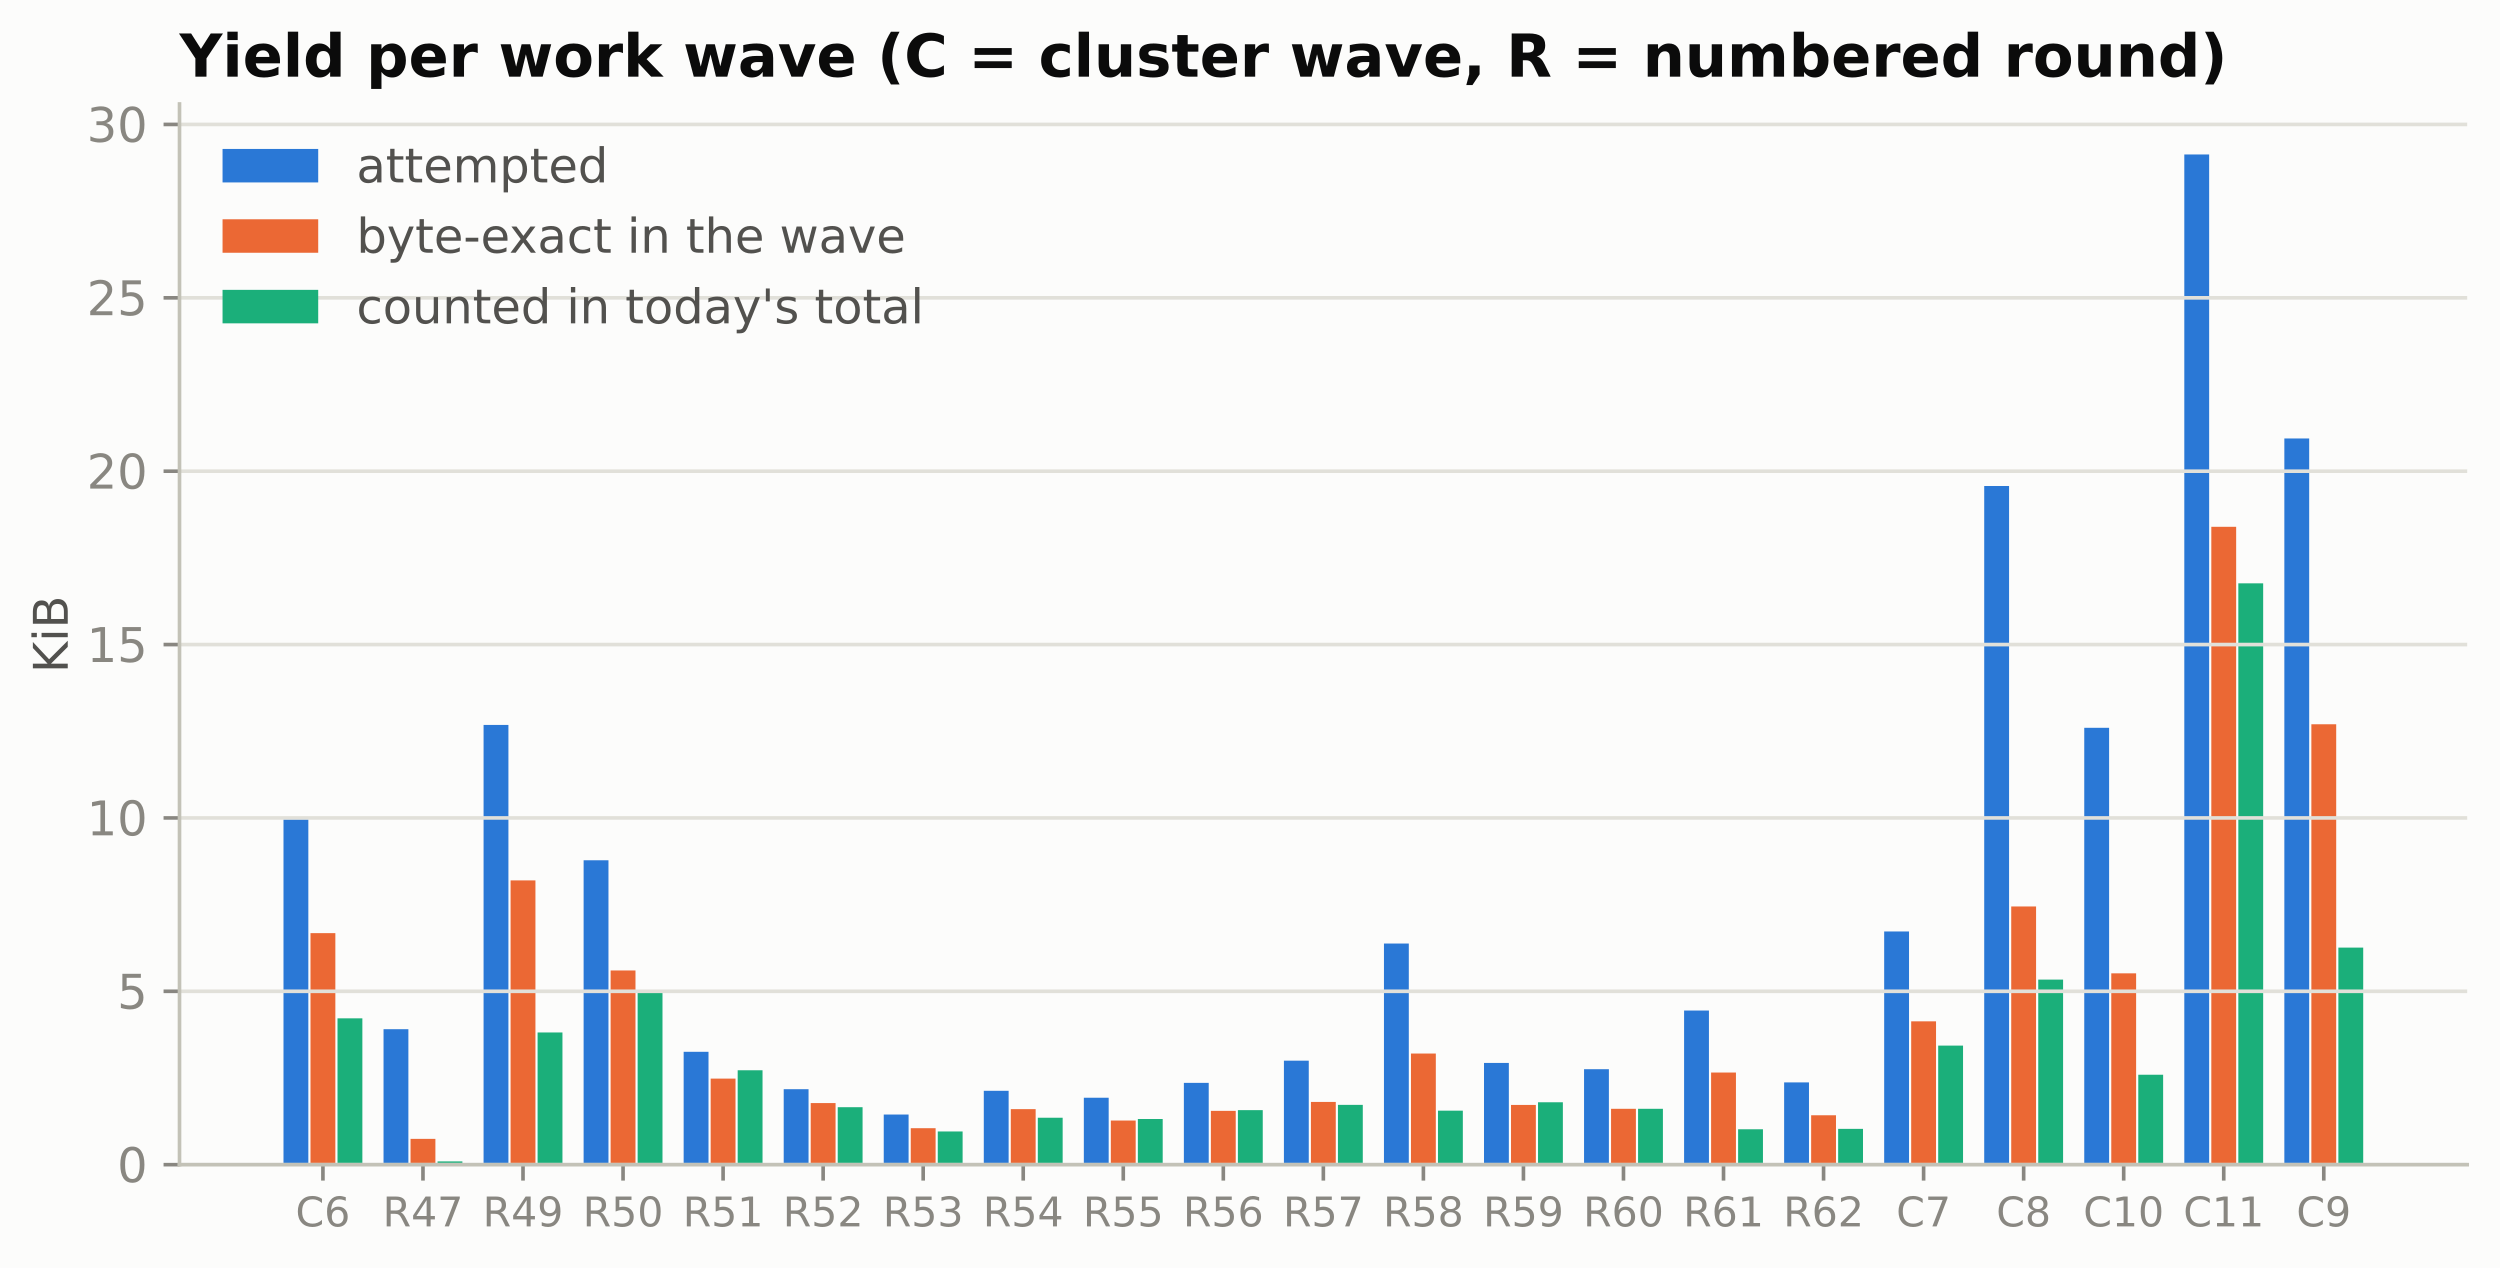
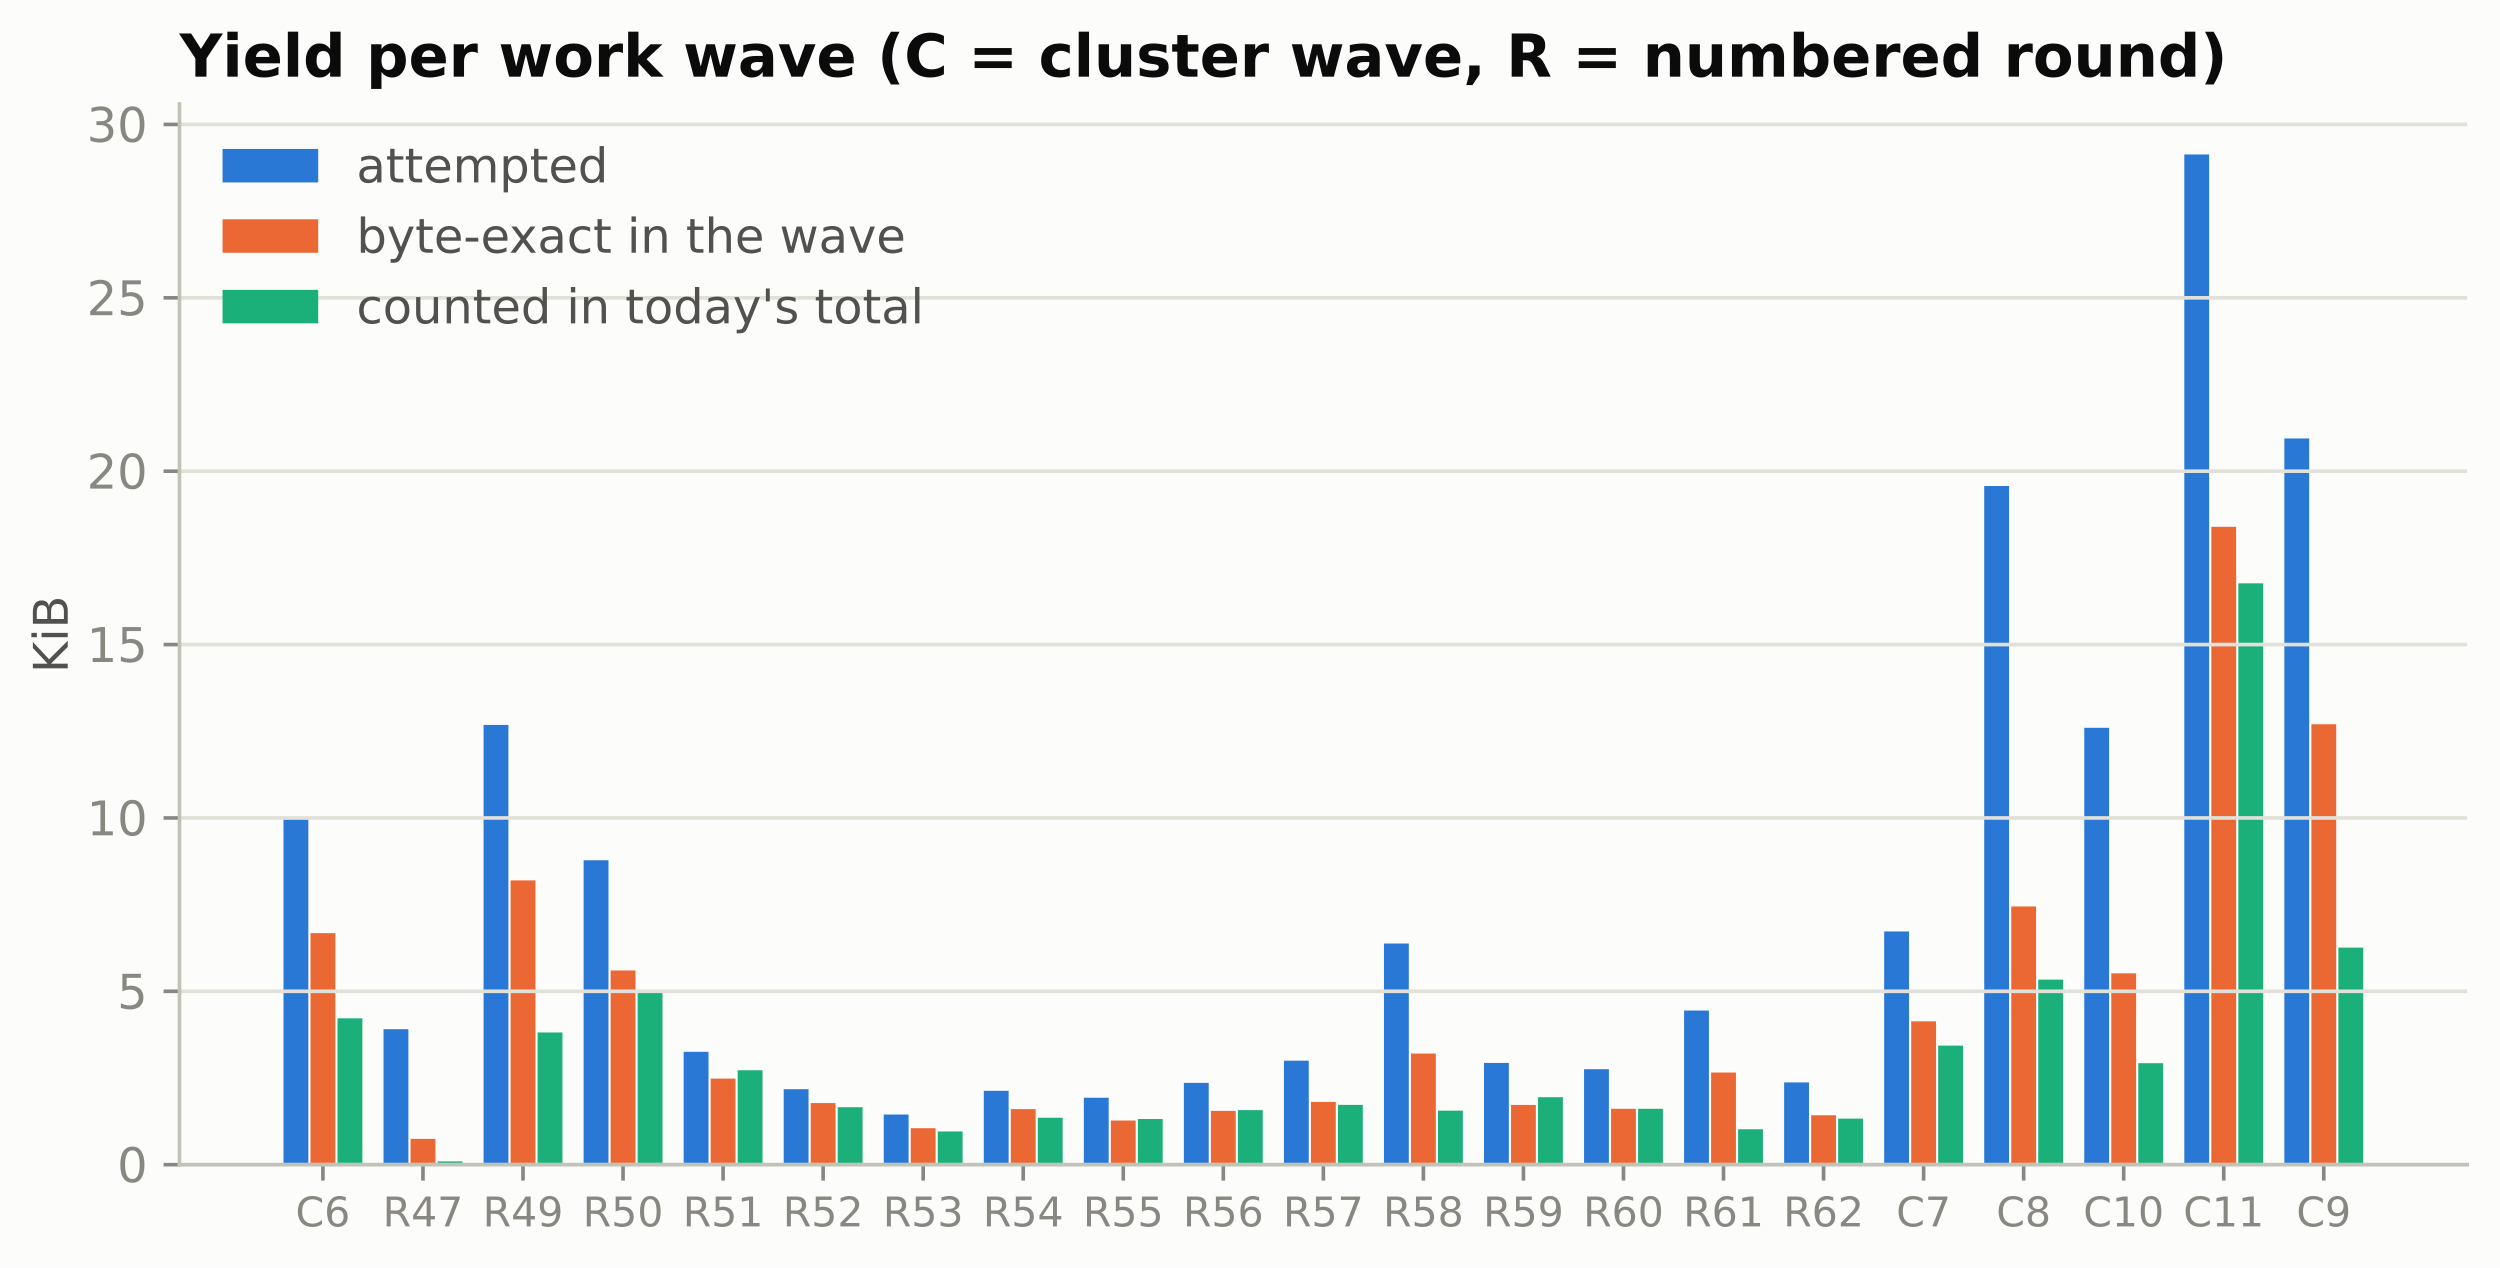
<svg xmlns="http://www.w3.org/2000/svg" xmlns:xlink="http://www.w3.org/1999/xlink" width="548.805pt" height="278.318pt" viewBox="0 0 548.805 278.318" version="1.1">
  <defs>
    <style type="text/css">*{stroke-linejoin: round; stroke-linecap: butt}</style>
  </defs>
  <g id="figure_1">
    <g id="patch_1">
      <path d="M 0 278.318  L 548.805 278.318  L 548.805 0  L 0 0  z " style="fill: #fcfcfb" />
    </g>
    <g id="axes_1">
      <g id="patch_2">
        <path d="M 39.405 255.672  L 541.605 255.672  L 541.605 22.824  L 39.405 22.824  z " style="fill: #fcfcfb" />
      </g>
      <g id="patch_3">
        <path d="M 62.232 255.672  L 67.687 255.672  L 67.687 179.859  L 62.232 179.859  z " clip-path="url(#p087fa8f409)" style="fill: #2a78d6" />
      </g>
      <g id="patch_4">
        <path d="M 84.194 255.672  L 89.649 255.672  L 89.649 225.931  L 84.194 225.931  z " clip-path="url(#p087fa8f409)" style="fill: #2a78d6" />
      </g>
      <g id="patch_5">
        <path d="M 106.155 255.672  L 111.61 255.672  L 111.61 159.135  L 106.155 159.135  z " clip-path="url(#p087fa8f409)" style="fill: #2a78d6" />
      </g>
      <g id="patch_6">
        <path d="M 128.117 255.672  L 133.572 255.672  L 133.572 188.846  L 128.117 188.846  z " clip-path="url(#p087fa8f409)" style="fill: #2a78d6" />
      </g>
      <g id="patch_7">
        <path d="M 150.078 255.672  L 155.534 255.672  L 155.534 230.889  L 150.078 230.889  z " clip-path="url(#p087fa8f409)" style="fill: #2a78d6" />
      </g>
      <g id="patch_8">
        <path d="M 172.04 255.672  L 177.495 255.672  L 177.495 239.096  L 172.04 239.096  z " clip-path="url(#p087fa8f409)" style="fill: #2a78d6" />
      </g>
      <g id="patch_9">
        <path d="M 194.001 255.672  L 199.457 255.672  L 199.457 244.671  L 194.001 244.671  z " clip-path="url(#p087fa8f409)" style="fill: #2a78d6" />
      </g>
      <g id="patch_10">
        <path d="M 215.963 255.672  L 221.418 255.672  L 221.418 239.46  L 215.963 239.46  z " clip-path="url(#p087fa8f409)" style="fill: #2a78d6" />
      </g>
      <g id="patch_11">
        <path d="M 237.925 255.672  L 243.38 255.672  L 243.38 240.984  L 237.925 240.984  z " clip-path="url(#p087fa8f409)" style="fill: #2a78d6" />
      </g>
      <g id="patch_12">
        <path d="M 259.886 255.672  L 265.341 255.672  L 265.341 237.72  L 259.886 237.72  z " clip-path="url(#p087fa8f409)" style="fill: #2a78d6" />
      </g>
      <g id="patch_13">
        <path d="M 281.848 255.672  L 287.303 255.672  L 287.303 232.837  L 281.848 232.837  z " clip-path="url(#p087fa8f409)" style="fill: #2a78d6" />
      </g>
      <g id="patch_14">
        <path d="M 303.809 255.672  L 309.264 255.672  L 309.264 207.132  L 303.809 207.132  z " clip-path="url(#p087fa8f409)" style="fill: #2a78d6" />
      </g>
      <g id="patch_15">
        <path d="M 325.771 255.672  L 331.226 255.672  L 331.226 233.342  L 325.771 233.342  z " clip-path="url(#p087fa8f409)" style="fill: #2a78d6" />
      </g>
      <g id="patch_16">
        <path d="M 347.732 255.672  L 353.188 255.672  L 353.188 234.717  L 347.732 234.717  z " clip-path="url(#p087fa8f409)" style="fill: #2a78d6" />
      </g>
      <g id="patch_17">
        <path d="M 369.694 255.672  L 375.149 255.672  L 375.149 221.835  L 369.694 221.835  z " clip-path="url(#p087fa8f409)" style="fill: #2a78d6" />
      </g>
      <g id="patch_18">
        <path d="M 391.655 255.672  L 397.111 255.672  L 397.111 237.616  L 391.655 237.616  z " clip-path="url(#p087fa8f409)" style="fill: #2a78d6" />
      </g>
      <g id="patch_19">
        <path d="M 413.617 255.672  L 419.072 255.672  L 419.072 204.478  L 413.617 204.478  z " clip-path="url(#p087fa8f409)" style="fill: #2a78d6" />
      </g>
      <g id="patch_20">
        <path d="M 435.578 255.672  L 441.034 255.672  L 441.034 106.692  L 435.578 106.692  z " clip-path="url(#p087fa8f409)" style="fill: #2a78d6" />
      </g>
      <g id="patch_21">
        <path d="M 457.54 255.672  L 462.995 255.672  L 462.995 159.774  L 457.54 159.774  z " clip-path="url(#p087fa8f409)" style="fill: #2a78d6" />
      </g>
      <g id="patch_22">
        <path d="M 479.502 255.672  L 484.957 255.672  L 484.957 33.912  L 479.502 33.912  z " clip-path="url(#p087fa8f409)" style="fill: #2a78d6" />
      </g>
      <g id="patch_23">
        <path d="M 501.463 255.672  L 506.918 255.672  L 506.918 96.248  L 501.463 96.248  z " clip-path="url(#p087fa8f409)" style="fill: #2a78d6" />
      </g>
      <g id="patch_24">
        <path d="M 68.162 255.672  L 73.617 255.672  L 73.617 204.843  L 68.162 204.843  z " clip-path="url(#p087fa8f409)" style="fill: #eb6834" />
      </g>
      <g id="patch_25">
        <path d="M 90.123 255.672  L 95.579 255.672  L 95.579 250  L 90.123 250  z " clip-path="url(#p087fa8f409)" style="fill: #eb6834" />
      </g>
      <g id="patch_26">
        <path d="M 112.085 255.672  L 117.54 255.672  L 117.54 193.261  L 112.085 193.261  z " clip-path="url(#p087fa8f409)" style="fill: #eb6834" />
      </g>
      <g id="patch_27">
        <path d="M 134.046 255.672  L 139.502 255.672  L 139.502 213.034  L 134.046 213.034  z " clip-path="url(#p087fa8f409)" style="fill: #eb6834" />
      </g>
      <g id="patch_28">
        <path d="M 156.008 255.672  L 161.463 255.672  L 161.463 236.784  L 156.008 236.784  z " clip-path="url(#p087fa8f409)" style="fill: #eb6834" />
      </g>
      <g id="patch_29">
        <path d="M 177.97 255.672  L 183.425 255.672  L 183.425 242.143  L 177.97 242.143  z " clip-path="url(#p087fa8f409)" style="fill: #eb6834" />
      </g>
      <g id="patch_30">
        <path d="M 199.931 255.672  L 205.386 255.672  L 205.386 247.659  L 199.931 247.659  z " clip-path="url(#p087fa8f409)" style="fill: #eb6834" />
      </g>
      <g id="patch_31">
        <path d="M 221.893 255.672  L 227.348 255.672  L 227.348 243.481  L 221.893 243.481  z " clip-path="url(#p087fa8f409)" style="fill: #eb6834" />
      </g>
      <g id="patch_32">
        <path d="M 243.854 255.672  L 249.309 255.672  L 249.309 245.986  L 243.854 245.986  z " clip-path="url(#p087fa8f409)" style="fill: #eb6834" />
      </g>
      <g id="patch_33">
        <path d="M 265.816 255.672  L 271.271 255.672  L 271.271 243.853  L 265.816 243.853  z " clip-path="url(#p087fa8f409)" style="fill: #eb6834" />
      </g>
      <g id="patch_34">
        <path d="M 287.777 255.672  L 293.232 255.672  L 293.232 241.905  L 287.777 241.905  z " clip-path="url(#p087fa8f409)" style="fill: #eb6834" />
      </g>
      <g id="patch_35">
        <path d="M 309.739 255.672  L 315.194 255.672  L 315.194 231.276  L 309.739 231.276  z " clip-path="url(#p087fa8f409)" style="fill: #eb6834" />
      </g>
      <g id="patch_36">
        <path d="M 331.7 255.672  L 337.156 255.672  L 337.156 242.552  L 331.7 242.552  z " clip-path="url(#p087fa8f409)" style="fill: #eb6834" />
      </g>
      <g id="patch_37">
        <path d="M 353.662 255.672  L 359.117 255.672  L 359.117 243.4  L 353.662 243.4  z " clip-path="url(#p087fa8f409)" style="fill: #eb6834" />
      </g>
      <g id="patch_38">
        <path d="M 375.623 255.672  L 381.079 255.672  L 381.079 235.446  L 375.623 235.446  z " clip-path="url(#p087fa8f409)" style="fill: #eb6834" />
      </g>
      <g id="patch_39">
        <path d="M 397.585 255.672  L 403.04 255.672  L 403.04 244.827  L 397.585 244.827  z " clip-path="url(#p087fa8f409)" style="fill: #eb6834" />
      </g>
      <g id="patch_40">
        <path d="M 419.547 255.672  L 425.002 255.672  L 425.002 224.207  L 419.547 224.207  z " clip-path="url(#p087fa8f409)" style="fill: #eb6834" />
      </g>
      <g id="patch_41">
        <path d="M 441.508 255.672  L 446.963 255.672  L 446.963 198.985  L 441.508 198.985  z " clip-path="url(#p087fa8f409)" style="fill: #eb6834" />
      </g>
      <g id="patch_42">
        <path d="M 463.47 255.672  L 468.925 255.672  L 468.925 213.673  L 463.47 213.673  z " clip-path="url(#p087fa8f409)" style="fill: #eb6834" />
      </g>
      <g id="patch_43">
        <path d="M 485.431 255.672  L 490.886 255.672  L 490.886 115.65  L 485.431 115.65  z " clip-path="url(#p087fa8f409)" style="fill: #eb6834" />
      </g>
      <g id="patch_44">
        <path d="M 507.393 255.672  L 512.848 255.672  L 512.848 158.986  L 507.393 158.986  z " clip-path="url(#p087fa8f409)" style="fill: #eb6834" />
      </g>
      <g id="patch_45">
        <path d="M 74.091 255.672  L 79.547 255.672  L 79.547 223.552  L 74.091 223.552  z " clip-path="url(#p087fa8f409)" style="fill: #1baf7a" />
      </g>
      <g id="patch_46">
        <path d="M 96.053 255.672  L 101.508 255.672  L 101.508 254.958  L 96.053 254.958  z " clip-path="url(#p087fa8f409)" style="fill: #1baf7a" />
      </g>
      <g id="patch_47">
        <path d="M 118.014 255.672  L 123.47 255.672  L 123.47 226.645  L 118.014 226.645  z " clip-path="url(#p087fa8f409)" style="fill: #1baf7a" />
      </g>
      <g id="patch_48">
        <path d="M 139.976 255.672  L 145.431 255.672  L 145.431 217.948  L 139.976 217.948  z " clip-path="url(#p087fa8f409)" style="fill: #1baf7a" />
      </g>
      <g id="patch_49">
        <path d="M 161.938 255.672  L 167.393 255.672  L 167.393 234.948  L 161.938 234.948  z " clip-path="url(#p087fa8f409)" style="fill: #1baf7a" />
      </g>
      <g id="patch_50">
        <path d="M 183.899 255.672  L 189.354 255.672  L 189.354 243.05  L 183.899 243.05  z " clip-path="url(#p087fa8f409)" style="fill: #1baf7a" />
      </g>
      <g id="patch_51">
        <path d="M 205.861 255.672  L 211.316 255.672  L 211.316 248.38  L 205.861 248.38  z " clip-path="url(#p087fa8f409)" style="fill: #1baf7a" />
      </g>
      <g id="patch_52">
        <path d="M 227.822 255.672  L 233.277 255.672  L 233.277 245.362  L 227.822 245.362  z " clip-path="url(#p087fa8f409)" style="fill: #1baf7a" />
      </g>
      <g id="patch_53">
        <path d="M 249.784 255.672  L 255.239 255.672  L 255.239 245.644  L 249.784 245.644  z " clip-path="url(#p087fa8f409)" style="fill: #1baf7a" />
      </g>
      <g id="patch_54">
        <path d="M 271.745 255.672  L 277.201 255.672  L 277.201 243.697  L 271.745 243.697  z " clip-path="url(#p087fa8f409)" style="fill: #1baf7a" />
      </g>
      <g id="patch_55">
        <path d="M 293.707 255.672  L 299.162 255.672  L 299.162 242.537  L 293.707 242.537  z " clip-path="url(#p087fa8f409)" style="fill: #1baf7a" />
      </g>
      <g id="patch_56">
        <path d="M 315.668 255.672  L 321.124 255.672  L 321.124 243.816  L 315.668 243.816  z " clip-path="url(#p087fa8f409)" style="fill: #1baf7a" />
      </g>
      <g id="patch_57">
-         <path d="M 337.63 255.672  L 343.085 255.672  L 343.085 241.965  L 337.63 241.965  z " clip-path="url(#p087fa8f409)" style="fill: #1baf7a" />
+         <path d="M 337.63 255.672  L 343.085 255.672  L 343.085 240.865  L 337.63 240.865  z " clip-path="url(#p087fa8f409)" style="fill: #1baf7a" />
      </g>
      <g id="patch_58">
        <path d="M 359.592 255.672  L 365.047 255.672  L 365.047 243.4  L 359.592 243.4  z " clip-path="url(#p087fa8f409)" style="fill: #1baf7a" />
      </g>
      <g id="patch_59">
        <path d="M 381.553 255.672  L 387.008 255.672  L 387.008 247.897  L 381.553 247.897  z " clip-path="url(#p087fa8f409)" style="fill: #1baf7a" />
      </g>
      <g id="patch_60">
-         <path d="M 403.515 255.672  L 408.97 255.672  L 408.97 247.815  L 403.515 247.815  z " clip-path="url(#p087fa8f409)" style="fill: #1baf7a" />
+         <path d="M 403.515 255.672  L 408.97 255.672  L 408.97 245.563  L 403.515 245.563  z " clip-path="url(#p087fa8f409)" style="fill: #1baf7a" />
      </g>
      <g id="patch_61">
        <path d="M 425.476 255.672  L 430.931 255.672  L 430.931 229.536  L 425.476 229.536  z " clip-path="url(#p087fa8f409)" style="fill: #1baf7a" />
      </g>
      <g id="patch_62">
        <path d="M 447.438 255.672  L 452.893 255.672  L 452.893 215.049  L 447.438 215.049  z " clip-path="url(#p087fa8f409)" style="fill: #1baf7a" />
      </g>
      <g id="patch_63">
-         <path d="M 469.399 255.672  L 474.855 255.672  L 474.855 235.922  L 469.399 235.922  z " clip-path="url(#p087fa8f409)" style="fill: #1baf7a" />
+         <path d="M 469.399 255.672  L 474.855 255.672  L 474.855 233.394  L 469.399 233.394  z " clip-path="url(#p087fa8f409)" style="fill: #1baf7a" />
      </g>
      <g id="patch_64">
        <path d="M 491.361 255.672  L 496.816 255.672  L 496.816 128.056  L 491.361 128.056  z " clip-path="url(#p087fa8f409)" style="fill: #1baf7a" />
      </g>
      <g id="patch_65">
        <path d="M 513.322 255.672  L 518.778 255.672  L 518.778 208.017  L 513.322 208.017  z " clip-path="url(#p087fa8f409)" style="fill: #1baf7a" />
      </g>
      <g id="matplotlib.axis_1">
        <g id="xtick_1">
          <g id="line2d_1">
            <defs>
              <path id="mc9588ca993" d="M 0 0  L 0 3.5  " style="stroke: #898781; stroke-width: 0.8" />
            </defs>
            <g>
              <use xlink:href="#mc9588ca993" x="70.889" y="255.672" style="fill: #898781; stroke: #898781; stroke-width: 0.8" />
            </g>
          </g>
          <g id="text_1">
            <text style="font-size: 9px; font-family: 'Segoe UI', 'DejaVu Sans', 'Bitstream Vera Sans', 'Computer Modern Sans Serif', 'Lucida Grande', 'Verdana', 'Geneva', 'Lucid', 'Arial', 'Helvetica', 'Avant Garde', sans-serif; text-anchor: middle; fill: #898781" x="70.889" y="269.224" transform="rotate(-0 70.88939 269.2243)">C6</text>
          </g>
        </g>
        <g id="xtick_2">
          <g id="line2d_2">
            <g>
              <use xlink:href="#mc9588ca993" x="92.851" y="255.672" style="fill: #898781; stroke: #898781; stroke-width: 0.8" />
            </g>
          </g>
          <g id="text_2">
            <text style="font-size: 9px; font-family: 'Segoe UI', 'DejaVu Sans', 'Bitstream Vera Sans', 'Computer Modern Sans Serif', 'Lucida Grande', 'Verdana', 'Geneva', 'Lucid', 'Arial', 'Helvetica', 'Avant Garde', sans-serif; text-anchor: middle; fill: #898781" x="92.851" y="269.224" transform="rotate(-0 92.85094 269.2243)">R47</text>
          </g>
        </g>
        <g id="xtick_3">
          <g id="line2d_3">
            <g>
              <use xlink:href="#mc9588ca993" x="114.812" y="255.672" style="fill: #898781; stroke: #898781; stroke-width: 0.8" />
            </g>
          </g>
          <g id="text_3">
            <text style="font-size: 9px; font-family: 'Segoe UI', 'DejaVu Sans', 'Bitstream Vera Sans', 'Computer Modern Sans Serif', 'Lucida Grande', 'Verdana', 'Geneva', 'Lucid', 'Arial', 'Helvetica', 'Avant Garde', sans-serif; text-anchor: middle; fill: #898781" x="114.812" y="269.224" transform="rotate(-0 114.8125 269.2243)">R49</text>
          </g>
        </g>
        <g id="xtick_4">
          <g id="line2d_4">
            <g>
              <use xlink:href="#mc9588ca993" x="136.774" y="255.672" style="fill: #898781; stroke: #898781; stroke-width: 0.8" />
            </g>
          </g>
          <g id="text_4">
            <text style="font-size: 9px; font-family: 'Segoe UI', 'DejaVu Sans', 'Bitstream Vera Sans', 'Computer Modern Sans Serif', 'Lucida Grande', 'Verdana', 'Geneva', 'Lucid', 'Arial', 'Helvetica', 'Avant Garde', sans-serif; text-anchor: middle; fill: #898781" x="136.774" y="269.224" transform="rotate(-0 136.774 269.2243)">R50</text>
          </g>
        </g>
        <g id="xtick_5">
          <g id="line2d_5">
            <g>
              <use xlink:href="#mc9588ca993" x="158.736" y="255.672" style="fill: #898781; stroke: #898781; stroke-width: 0.8" />
            </g>
          </g>
          <g id="text_5">
            <text style="font-size: 9px; font-family: 'Segoe UI', 'DejaVu Sans', 'Bitstream Vera Sans', 'Computer Modern Sans Serif', 'Lucida Grande', 'Verdana', 'Geneva', 'Lucid', 'Arial', 'Helvetica', 'Avant Garde', sans-serif; text-anchor: middle; fill: #898781" x="158.736" y="269.224" transform="rotate(-0 158.7356 269.2243)">R51</text>
          </g>
        </g>
        <g id="xtick_6">
          <g id="line2d_6">
            <g>
              <use xlink:href="#mc9588ca993" x="180.697" y="255.672" style="fill: #898781; stroke: #898781; stroke-width: 0.8" />
            </g>
          </g>
          <g id="text_6">
            <text style="font-size: 9px; font-family: 'Segoe UI', 'DejaVu Sans', 'Bitstream Vera Sans', 'Computer Modern Sans Serif', 'Lucida Grande', 'Verdana', 'Geneva', 'Lucid', 'Arial', 'Helvetica', 'Avant Garde', sans-serif; text-anchor: middle; fill: #898781" x="180.697" y="269.224" transform="rotate(-0 180.6971 269.2243)">R52</text>
          </g>
        </g>
        <g id="xtick_7">
          <g id="line2d_7">
            <g>
              <use xlink:href="#mc9588ca993" x="202.659" y="255.672" style="fill: #898781; stroke: #898781; stroke-width: 0.8" />
            </g>
          </g>
          <g id="text_7">
            <text style="font-size: 9px; font-family: 'Segoe UI', 'DejaVu Sans', 'Bitstream Vera Sans', 'Computer Modern Sans Serif', 'Lucida Grande', 'Verdana', 'Geneva', 'Lucid', 'Arial', 'Helvetica', 'Avant Garde', sans-serif; text-anchor: middle; fill: #898781" x="202.659" y="269.224" transform="rotate(-0 202.6587 269.2243)">R53</text>
          </g>
        </g>
        <g id="xtick_8">
          <g id="line2d_8">
            <g>
              <use xlink:href="#mc9588ca993" x="224.62" y="255.672" style="fill: #898781; stroke: #898781; stroke-width: 0.8" />
            </g>
          </g>
          <g id="text_8">
            <text style="font-size: 9px; font-family: 'Segoe UI', 'DejaVu Sans', 'Bitstream Vera Sans', 'Computer Modern Sans Serif', 'Lucida Grande', 'Verdana', 'Geneva', 'Lucid', 'Arial', 'Helvetica', 'Avant Garde', sans-serif; text-anchor: middle; fill: #898781" x="224.62" y="269.224" transform="rotate(-0 224.6202 269.2243)">R54</text>
          </g>
        </g>
        <g id="xtick_9">
          <g id="line2d_9">
            <g>
              <use xlink:href="#mc9588ca993" x="246.582" y="255.672" style="fill: #898781; stroke: #898781; stroke-width: 0.8" />
            </g>
          </g>
          <g id="text_9">
            <text style="font-size: 9px; font-family: 'Segoe UI', 'DejaVu Sans', 'Bitstream Vera Sans', 'Computer Modern Sans Serif', 'Lucida Grande', 'Verdana', 'Geneva', 'Lucid', 'Arial', 'Helvetica', 'Avant Garde', sans-serif; text-anchor: middle; fill: #898781" x="246.582" y="269.224" transform="rotate(-0 246.5818 269.2243)">R55</text>
          </g>
        </g>
        <g id="xtick_10">
          <g id="line2d_10">
            <g>
              <use xlink:href="#mc9588ca993" x="268.543" y="255.672" style="fill: #898781; stroke: #898781; stroke-width: 0.8" />
            </g>
          </g>
          <g id="text_10">
            <text style="font-size: 9px; font-family: 'Segoe UI', 'DejaVu Sans', 'Bitstream Vera Sans', 'Computer Modern Sans Serif', 'Lucida Grande', 'Verdana', 'Geneva', 'Lucid', 'Arial', 'Helvetica', 'Avant Garde', sans-serif; text-anchor: middle; fill: #898781" x="268.543" y="269.224" transform="rotate(-0 268.5433 269.2243)">R56</text>
          </g>
        </g>
        <g id="xtick_11">
          <g id="line2d_11">
            <g>
              <use xlink:href="#mc9588ca993" x="290.505" y="255.672" style="fill: #898781; stroke: #898781; stroke-width: 0.8" />
            </g>
          </g>
          <g id="text_11">
            <text style="font-size: 9px; font-family: 'Segoe UI', 'DejaVu Sans', 'Bitstream Vera Sans', 'Computer Modern Sans Serif', 'Lucida Grande', 'Verdana', 'Geneva', 'Lucid', 'Arial', 'Helvetica', 'Avant Garde', sans-serif; text-anchor: middle; fill: #898781" x="290.505" y="269.224" transform="rotate(-0 290.5049 269.2243)">R57</text>
          </g>
        </g>
        <g id="xtick_12">
          <g id="line2d_12">
            <g>
              <use xlink:href="#mc9588ca993" x="312.466" y="255.672" style="fill: #898781; stroke: #898781; stroke-width: 0.8" />
            </g>
          </g>
          <g id="text_12">
            <text style="font-size: 9px; font-family: 'Segoe UI', 'DejaVu Sans', 'Bitstream Vera Sans', 'Computer Modern Sans Serif', 'Lucida Grande', 'Verdana', 'Geneva', 'Lucid', 'Arial', 'Helvetica', 'Avant Garde', sans-serif; text-anchor: middle; fill: #898781" x="312.466" y="269.224" transform="rotate(-0 312.4664 269.2243)">R58</text>
          </g>
        </g>
        <g id="xtick_13">
          <g id="line2d_13">
            <g>
              <use xlink:href="#mc9588ca993" x="334.428" y="255.672" style="fill: #898781; stroke: #898781; stroke-width: 0.8" />
            </g>
          </g>
          <g id="text_13">
            <text style="font-size: 9px; font-family: 'Segoe UI', 'DejaVu Sans', 'Bitstream Vera Sans', 'Computer Modern Sans Serif', 'Lucida Grande', 'Verdana', 'Geneva', 'Lucid', 'Arial', 'Helvetica', 'Avant Garde', sans-serif; text-anchor: middle; fill: #898781" x="334.428" y="269.224" transform="rotate(-0 334.428 269.2243)">R59</text>
          </g>
        </g>
        <g id="xtick_14">
          <g id="line2d_14">
            <g>
              <use xlink:href="#mc9588ca993" x="356.39" y="255.672" style="fill: #898781; stroke: #898781; stroke-width: 0.8" />
            </g>
          </g>
          <g id="text_14">
            <text style="font-size: 9px; font-family: 'Segoe UI', 'DejaVu Sans', 'Bitstream Vera Sans', 'Computer Modern Sans Serif', 'Lucida Grande', 'Verdana', 'Geneva', 'Lucid', 'Arial', 'Helvetica', 'Avant Garde', sans-serif; text-anchor: middle; fill: #898781" x="356.39" y="269.224" transform="rotate(-0 356.3895 269.2243)">R60</text>
          </g>
        </g>
        <g id="xtick_15">
          <g id="line2d_15">
            <g>
              <use xlink:href="#mc9588ca993" x="378.351" y="255.672" style="fill: #898781; stroke: #898781; stroke-width: 0.8" />
            </g>
          </g>
          <g id="text_15">
            <text style="font-size: 9px; font-family: 'Segoe UI', 'DejaVu Sans', 'Bitstream Vera Sans', 'Computer Modern Sans Serif', 'Lucida Grande', 'Verdana', 'Geneva', 'Lucid', 'Arial', 'Helvetica', 'Avant Garde', sans-serif; text-anchor: middle; fill: #898781" x="378.351" y="269.224" transform="rotate(-0 378.3511 269.2243)">R61</text>
          </g>
        </g>
        <g id="xtick_16">
          <g id="line2d_16">
            <g>
              <use xlink:href="#mc9588ca993" x="400.313" y="255.672" style="fill: #898781; stroke: #898781; stroke-width: 0.8" />
            </g>
          </g>
          <g id="text_16">
            <text style="font-size: 9px; font-family: 'Segoe UI', 'DejaVu Sans', 'Bitstream Vera Sans', 'Computer Modern Sans Serif', 'Lucida Grande', 'Verdana', 'Geneva', 'Lucid', 'Arial', 'Helvetica', 'Avant Garde', sans-serif; text-anchor: middle; fill: #898781" x="400.313" y="269.224" transform="rotate(-0 400.3126 269.2243)">R62</text>
          </g>
        </g>
        <g id="xtick_17">
          <g id="line2d_17">
            <g>
              <use xlink:href="#mc9588ca993" x="422.274" y="255.672" style="fill: #898781; stroke: #898781; stroke-width: 0.8" />
            </g>
          </g>
          <g id="text_17">
            <text style="font-size: 9px; font-family: 'Segoe UI', 'DejaVu Sans', 'Bitstream Vera Sans', 'Computer Modern Sans Serif', 'Lucida Grande', 'Verdana', 'Geneva', 'Lucid', 'Arial', 'Helvetica', 'Avant Garde', sans-serif; text-anchor: middle; fill: #898781" x="422.274" y="269.224" transform="rotate(-0 422.2742 269.2243)">C7</text>
          </g>
        </g>
        <g id="xtick_18">
          <g id="line2d_18">
            <g>
              <use xlink:href="#mc9588ca993" x="444.236" y="255.672" style="fill: #898781; stroke: #898781; stroke-width: 0.8" />
            </g>
          </g>
          <g id="text_18">
            <text style="font-size: 9px; font-family: 'Segoe UI', 'DejaVu Sans', 'Bitstream Vera Sans', 'Computer Modern Sans Serif', 'Lucida Grande', 'Verdana', 'Geneva', 'Lucid', 'Arial', 'Helvetica', 'Avant Garde', sans-serif; text-anchor: middle; fill: #898781" x="444.236" y="269.224" transform="rotate(-0 444.2357 269.2243)">C8</text>
          </g>
        </g>
        <g id="xtick_19">
          <g id="line2d_19">
            <g>
              <use xlink:href="#mc9588ca993" x="466.197" y="255.672" style="fill: #898781; stroke: #898781; stroke-width: 0.8" />
            </g>
          </g>
          <g id="text_19">
            <text style="font-size: 9px; font-family: 'Segoe UI', 'DejaVu Sans', 'Bitstream Vera Sans', 'Computer Modern Sans Serif', 'Lucida Grande', 'Verdana', 'Geneva', 'Lucid', 'Arial', 'Helvetica', 'Avant Garde', sans-serif; text-anchor: middle; fill: #898781" x="466.197" y="269.224" transform="rotate(-0 466.1973 269.2243)">C10</text>
          </g>
        </g>
        <g id="xtick_20">
          <g id="line2d_20">
            <g>
              <use xlink:href="#mc9588ca993" x="488.159" y="255.672" style="fill: #898781; stroke: #898781; stroke-width: 0.8" />
            </g>
          </g>
          <g id="text_20">
            <text style="font-size: 9px; font-family: 'Segoe UI', 'DejaVu Sans', 'Bitstream Vera Sans', 'Computer Modern Sans Serif', 'Lucida Grande', 'Verdana', 'Geneva', 'Lucid', 'Arial', 'Helvetica', 'Avant Garde', sans-serif; text-anchor: middle; fill: #898781" x="488.159" y="269.224" transform="rotate(-0 488.1588 269.2243)">C11</text>
          </g>
        </g>
        <g id="xtick_21">
          <g id="line2d_21">
            <g>
              <use xlink:href="#mc9588ca993" x="510.12" y="255.672" style="fill: #898781; stroke: #898781; stroke-width: 0.8" />
            </g>
          </g>
          <g id="text_21">
            <text style="font-size: 9px; font-family: 'Segoe UI', 'DejaVu Sans', 'Bitstream Vera Sans', 'Computer Modern Sans Serif', 'Lucida Grande', 'Verdana', 'Geneva', 'Lucid', 'Arial', 'Helvetica', 'Avant Garde', sans-serif; text-anchor: middle; fill: #898781" x="510.12" y="269.224" transform="rotate(-0 510.1204 269.2243)">C9</text>
          </g>
        </g>
      </g>
      <g id="matplotlib.axis_2">
        <g id="ytick_1">
          <g id="line2d_22">
            <path d="M 39.405 255.672  L 541.605 255.672  " clip-path="url(#p087fa8f409)" style="fill: none; stroke: #e1e0d9; stroke-width: 0.8; stroke-linecap: square" />
          </g>
          <g id="line2d_23">
            <defs>
              <path id="mee49852863" d="M 0 0  L -3.5 0  " style="stroke: #898781; stroke-width: 0.8" />
            </defs>
            <g>
              <use xlink:href="#mee49852863" x="39.405" y="255.672" style="fill: #898781; stroke: #898781; stroke-width: 0.8" />
            </g>
          </g>
          <g id="text_22">
            <text style="font-size: 10.5px; font-family: 'Segoe UI', 'DejaVu Sans', 'Bitstream Vera Sans', 'Computer Modern Sans Serif', 'Lucida Grande', 'Verdana', 'Geneva', 'Lucid', 'Arial', 'Helvetica', 'Avant Garde', sans-serif; text-anchor: end; fill: #898781" x="32.405" y="259.494" transform="rotate(-0 32.40487 259.4942)">0</text>
          </g>
        </g>
        <g id="ytick_2">
          <g id="line2d_24">
            <path d="M 39.405 217.613  L 541.605 217.613  " clip-path="url(#p087fa8f409)" style="fill: none; stroke: #e1e0d9; stroke-width: 0.8; stroke-linecap: square" />
          </g>
          <g id="line2d_25">
            <g>
              <use xlink:href="#mee49852863" x="39.405" y="217.613" style="fill: #898781; stroke: #898781; stroke-width: 0.8" />
            </g>
          </g>
          <g id="text_23">
            <text style="font-size: 10.5px; font-family: 'Segoe UI', 'DejaVu Sans', 'Bitstream Vera Sans', 'Computer Modern Sans Serif', 'Lucida Grande', 'Verdana', 'Geneva', 'Lucid', 'Arial', 'Helvetica', 'Avant Garde', sans-serif; text-anchor: end; fill: #898781" x="32.405" y="221.435" transform="rotate(-0 32.40487 221.4353)">5</text>
          </g>
        </g>
        <g id="ytick_3">
          <g id="line2d_26">
            <path d="M 39.405 179.554  L 541.605 179.554  " clip-path="url(#p087fa8f409)" style="fill: none; stroke: #e1e0d9; stroke-width: 0.8; stroke-linecap: square" />
          </g>
          <g id="line2d_27">
            <g>
              <use xlink:href="#mee49852863" x="39.405" y="179.554" style="fill: #898781; stroke: #898781; stroke-width: 0.8" />
            </g>
          </g>
          <g id="text_24">
            <text style="font-size: 10.5px; font-family: 'Segoe UI', 'DejaVu Sans', 'Bitstream Vera Sans', 'Computer Modern Sans Serif', 'Lucida Grande', 'Verdana', 'Geneva', 'Lucid', 'Arial', 'Helvetica', 'Avant Garde', sans-serif; text-anchor: end; fill: #898781" x="32.405" y="183.376" transform="rotate(-0 32.40487 183.3764)">10</text>
          </g>
        </g>
        <g id="ytick_4">
          <g id="line2d_28">
            <path d="M 39.405 141.495  L 541.605 141.495  " clip-path="url(#p087fa8f409)" style="fill: none; stroke: #e1e0d9; stroke-width: 0.8; stroke-linecap: square" />
          </g>
          <g id="line2d_29">
            <g>
              <use xlink:href="#mee49852863" x="39.405" y="141.495" style="fill: #898781; stroke: #898781; stroke-width: 0.8" />
            </g>
          </g>
          <g id="text_25">
            <text style="font-size: 10.5px; font-family: 'Segoe UI', 'DejaVu Sans', 'Bitstream Vera Sans', 'Computer Modern Sans Serif', 'Lucida Grande', 'Verdana', 'Geneva', 'Lucid', 'Arial', 'Helvetica', 'Avant Garde', sans-serif; text-anchor: end; fill: #898781" x="32.405" y="145.318" transform="rotate(-0 32.40487 145.3175)">15</text>
          </g>
        </g>
        <g id="ytick_5">
          <g id="line2d_30">
            <path d="M 39.405 103.436  L 541.605 103.436  " clip-path="url(#p087fa8f409)" style="fill: none; stroke: #e1e0d9; stroke-width: 0.8; stroke-linecap: square" />
          </g>
          <g id="line2d_31">
            <g>
              <use xlink:href="#mee49852863" x="39.405" y="103.436" style="fill: #898781; stroke: #898781; stroke-width: 0.8" />
            </g>
          </g>
          <g id="text_26">
            <text style="font-size: 10.5px; font-family: 'Segoe UI', 'DejaVu Sans', 'Bitstream Vera Sans', 'Computer Modern Sans Serif', 'Lucida Grande', 'Verdana', 'Geneva', 'Lucid', 'Arial', 'Helvetica', 'Avant Garde', sans-serif; text-anchor: end; fill: #898781" x="32.405" y="107.259" transform="rotate(-0 32.40487 107.2586)">20</text>
          </g>
        </g>
        <g id="ytick_6">
          <g id="line2d_32">
            <path d="M 39.405 65.378  L 541.605 65.378  " clip-path="url(#p087fa8f409)" style="fill: none; stroke: #e1e0d9; stroke-width: 0.8; stroke-linecap: square" />
          </g>
          <g id="line2d_33">
            <g>
              <use xlink:href="#mee49852863" x="39.405" y="65.378" style="fill: #898781; stroke: #898781; stroke-width: 0.8" />
            </g>
          </g>
          <g id="text_27">
            <text style="font-size: 10.5px; font-family: 'Segoe UI', 'DejaVu Sans', 'Bitstream Vera Sans', 'Computer Modern Sans Serif', 'Lucida Grande', 'Verdana', 'Geneva', 'Lucid', 'Arial', 'Helvetica', 'Avant Garde', sans-serif; text-anchor: end; fill: #898781" x="32.405" y="69.2" transform="rotate(-0 32.40487 69.1997)">25</text>
          </g>
        </g>
        <g id="ytick_7">
          <g id="line2d_34">
            <path d="M 39.405 27.319  L 541.605 27.319  " clip-path="url(#p087fa8f409)" style="fill: none; stroke: #e1e0d9; stroke-width: 0.8; stroke-linecap: square" />
          </g>
          <g id="line2d_35">
            <g>
              <use xlink:href="#mee49852863" x="39.405" y="27.319" style="fill: #898781; stroke: #898781; stroke-width: 0.8" />
            </g>
          </g>
          <g id="text_28">
            <text style="font-size: 10.5px; font-family: 'Segoe UI', 'DejaVu Sans', 'Bitstream Vera Sans', 'Computer Modern Sans Serif', 'Lucida Grande', 'Verdana', 'Geneva', 'Lucid', 'Arial', 'Helvetica', 'Avant Garde', sans-serif; text-anchor: end; fill: #898781" x="32.405" y="31.141" transform="rotate(-0 32.40487 31.1408)">30</text>
          </g>
        </g>
        <g id="text_29">
          <text style="font-size: 10.5px; font-family: 'Segoe UI', 'DejaVu Sans', 'Bitstream Vera Sans', 'Computer Modern Sans Serif', 'Lucida Grande', 'Verdana', 'Geneva', 'Lucid', 'Arial', 'Helvetica', 'Avant Garde', sans-serif; text-anchor: middle; fill: #52514e" x="14.875" y="139.248" transform="rotate(-90 14.87484 139.2481)">KiB</text>
        </g>
      </g>
      <g id="patch_66">
        <path d="M 39.405 255.672  L 39.405 22.824  " style="fill: none; stroke: #c3c2b7; stroke-width: 0.8; stroke-linejoin: miter; stroke-linecap: square" />
      </g>
      <g id="patch_67">
        <path d="M 39.405 255.672  L 541.605 255.672  " style="fill: none; stroke: #c3c2b7; stroke-width: 0.8; stroke-linejoin: miter; stroke-linecap: square" />
      </g>
      <g id="text_30">
        <text style="font-weight: 700; font-size: 13px; font-family: 'Segoe UI', 'DejaVu Sans', 'Bitstream Vera Sans', 'Computer Modern Sans Serif', 'Lucida Grande', 'Verdana', 'Geneva', 'Lucid', 'Arial', 'Helvetica', 'Avant Garde', sans-serif; text-anchor: start; fill: #0b0b0b" x="39.405" y="16.824" transform="rotate(-0 39.40487 16.82406)">Yield per work wave (C = cluster wave, R = numbered round)</text>
      </g>
      <g id="legend_1">
        <g id="patch_68">
          <path d="M 48.855 40.047  L 69.855 40.047  L 69.855 32.697  L 48.855 32.697  z " style="fill: #2a78d6" />
        </g>
        <g id="text_31">
          <text style="font-size: 10.5px; font-family: 'Segoe UI', 'DejaVu Sans', 'Bitstream Vera Sans', 'Computer Modern Sans Serif', 'Lucida Grande', 'Verdana', 'Geneva', 'Lucid', 'Arial', 'Helvetica', 'Avant Garde', sans-serif; text-anchor: start; fill: #52514e" x="78.255" y="40.047" transform="rotate(-0 78.25487 40.04734)">attempted</text>
        </g>
        <g id="patch_69">
          <path d="M 48.855 55.486  L 69.855 55.486  L 69.855 48.136  L 48.855 48.136  z " style="fill: #eb6834" />
        </g>
        <g id="text_32">
          <text style="font-size: 10.5px; font-family: 'Segoe UI', 'DejaVu Sans', 'Bitstream Vera Sans', 'Computer Modern Sans Serif', 'Lucida Grande', 'Verdana', 'Geneva', 'Lucid', 'Arial', 'Helvetica', 'Avant Garde', sans-serif; text-anchor: start; fill: #52514e" x="78.255" y="55.486" transform="rotate(-0 78.25487 55.48562)">byte-exact in the wave</text>
        </g>
        <g id="patch_70">
          <path d="M 48.855 70.98  L 69.855 70.98  L 69.855 63.63  L 48.855 63.63  z " style="fill: #1baf7a" />
        </g>
        <g id="text_33">
          <text style="font-size: 10.5px; font-family: 'Segoe UI', 'DejaVu Sans', 'Bitstream Vera Sans', 'Computer Modern Sans Serif', 'Lucida Grande', 'Verdana', 'Geneva', 'Lucid', 'Arial', 'Helvetica', 'Avant Garde', sans-serif; text-anchor: start; fill: #52514e" x="78.255" y="70.98" transform="rotate(-0 78.25487 70.97969)">counted in today's total</text>
        </g>
      </g>
    </g>
  </g>
  <defs>
    <clipPath id="p087fa8f409">
      <rect x="39.405" y="22.824" width="502.2" height="232.848" />
    </clipPath>
  </defs>
</svg>
